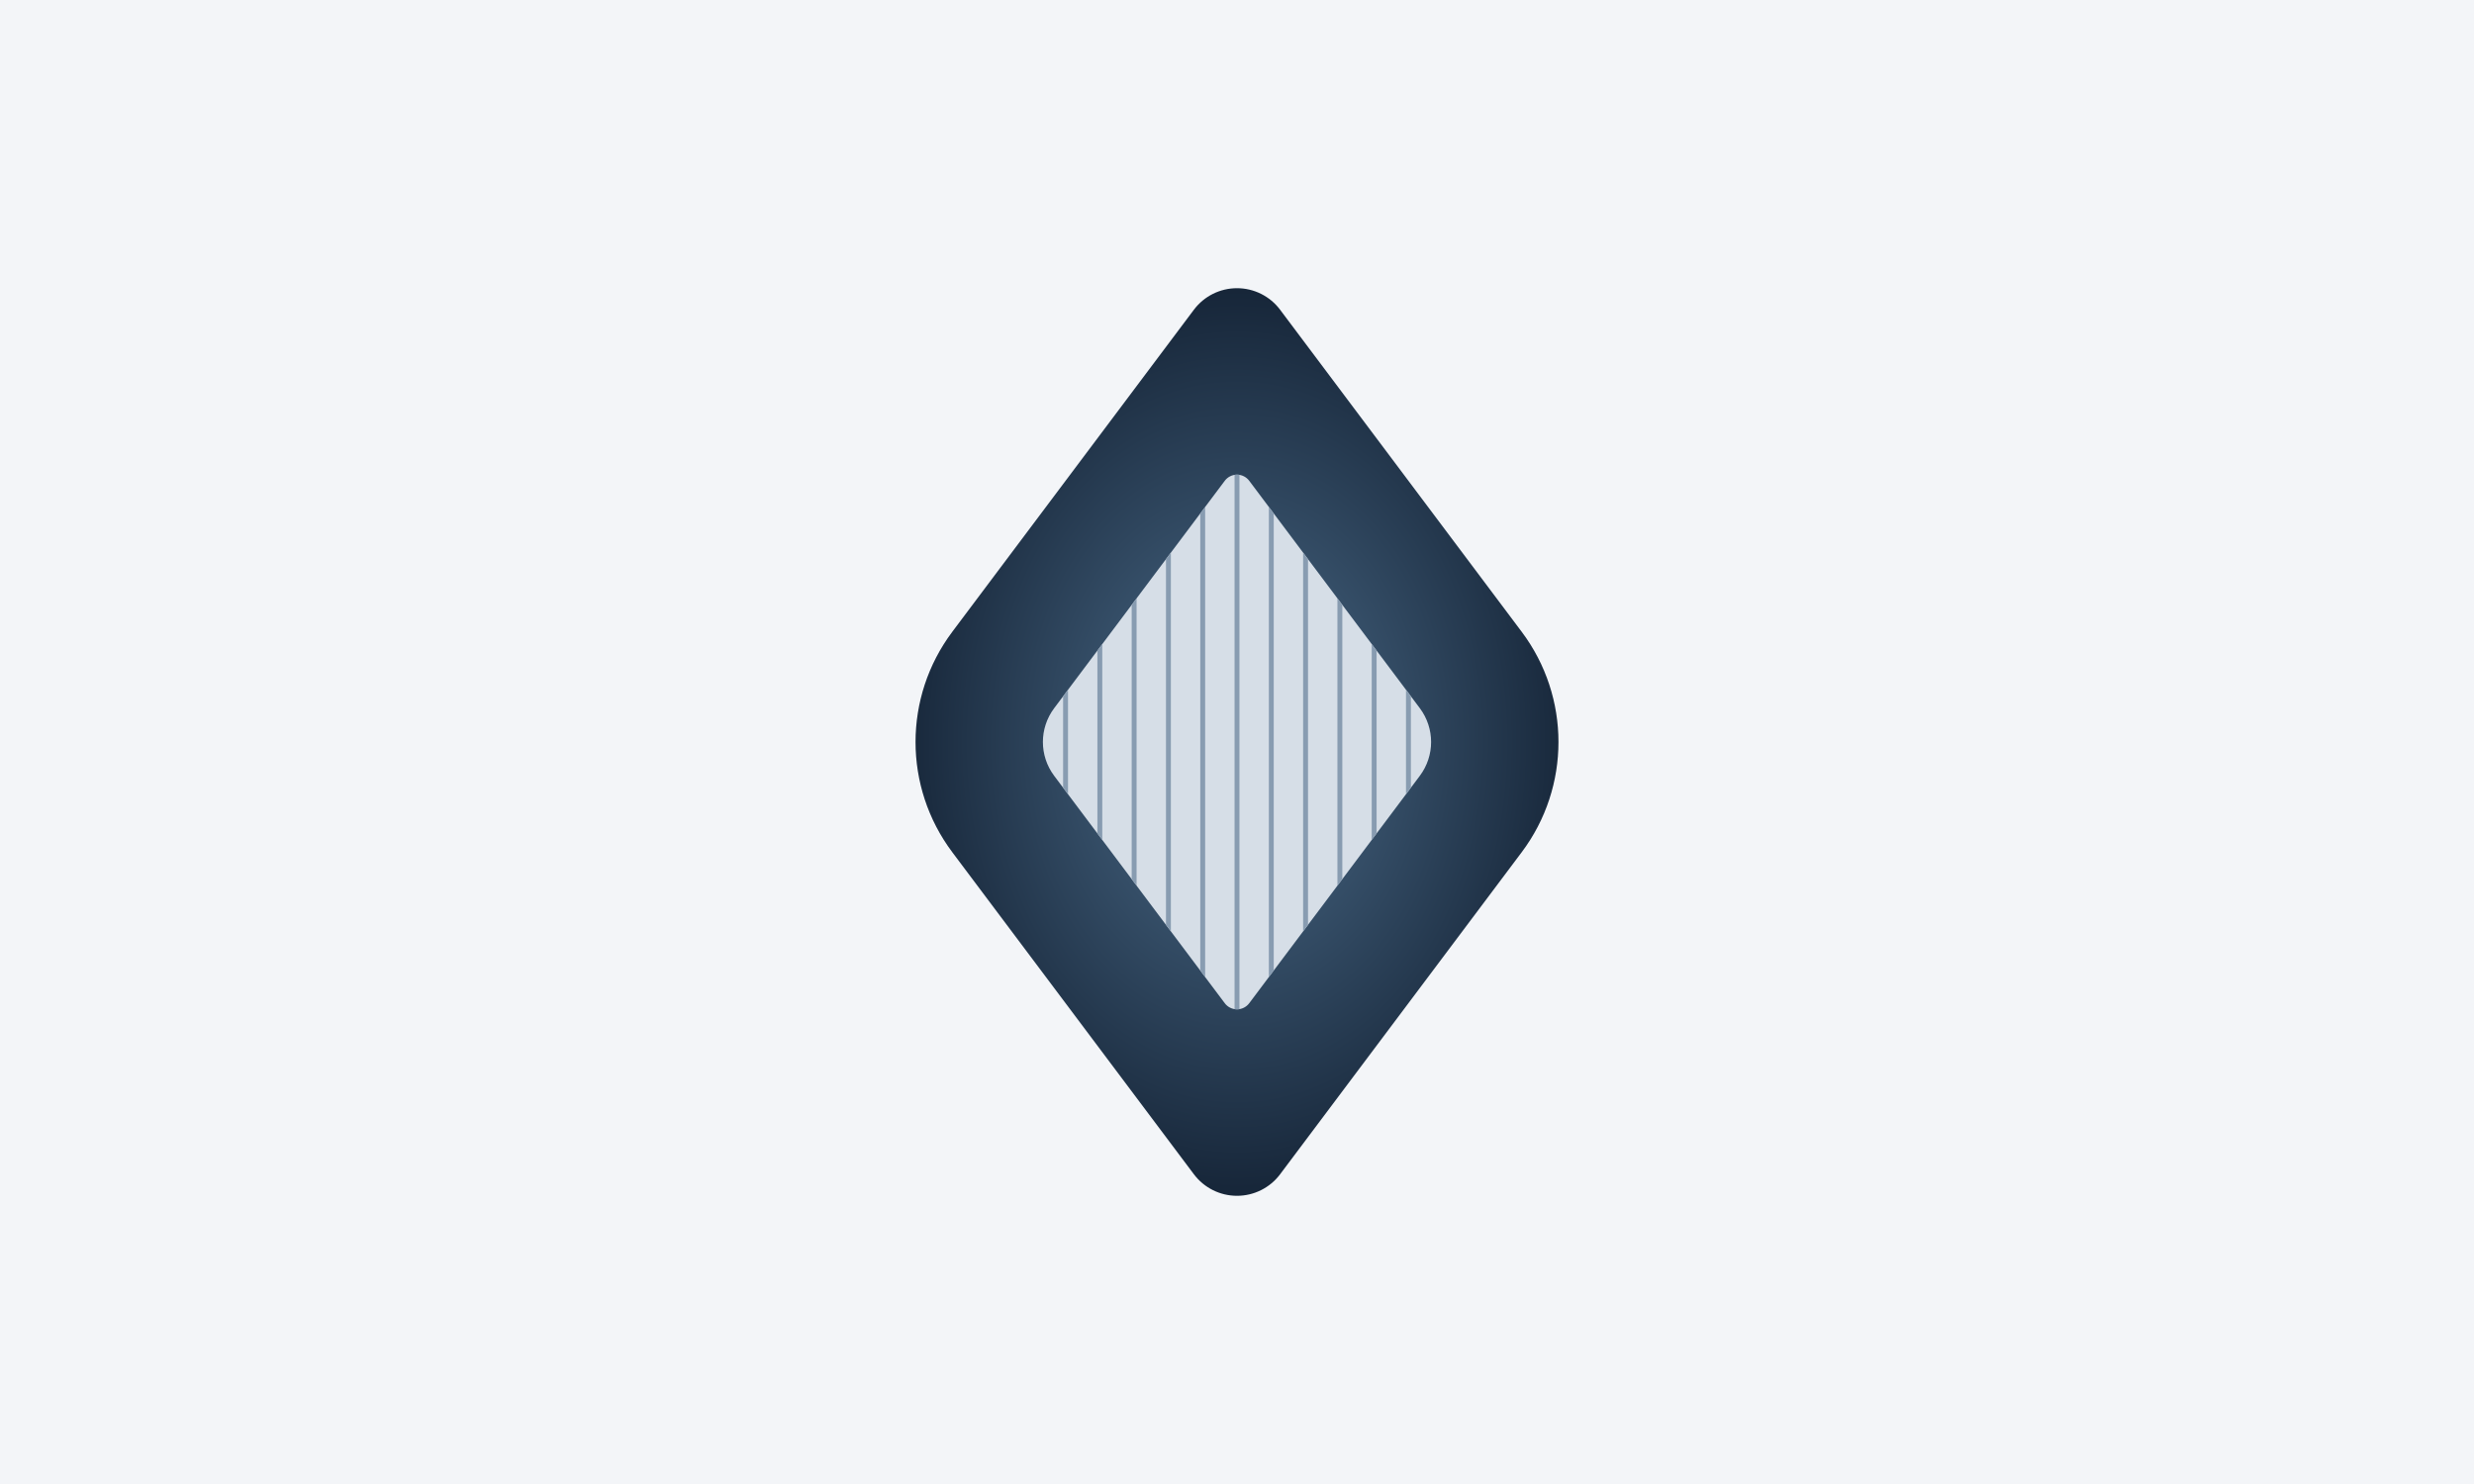
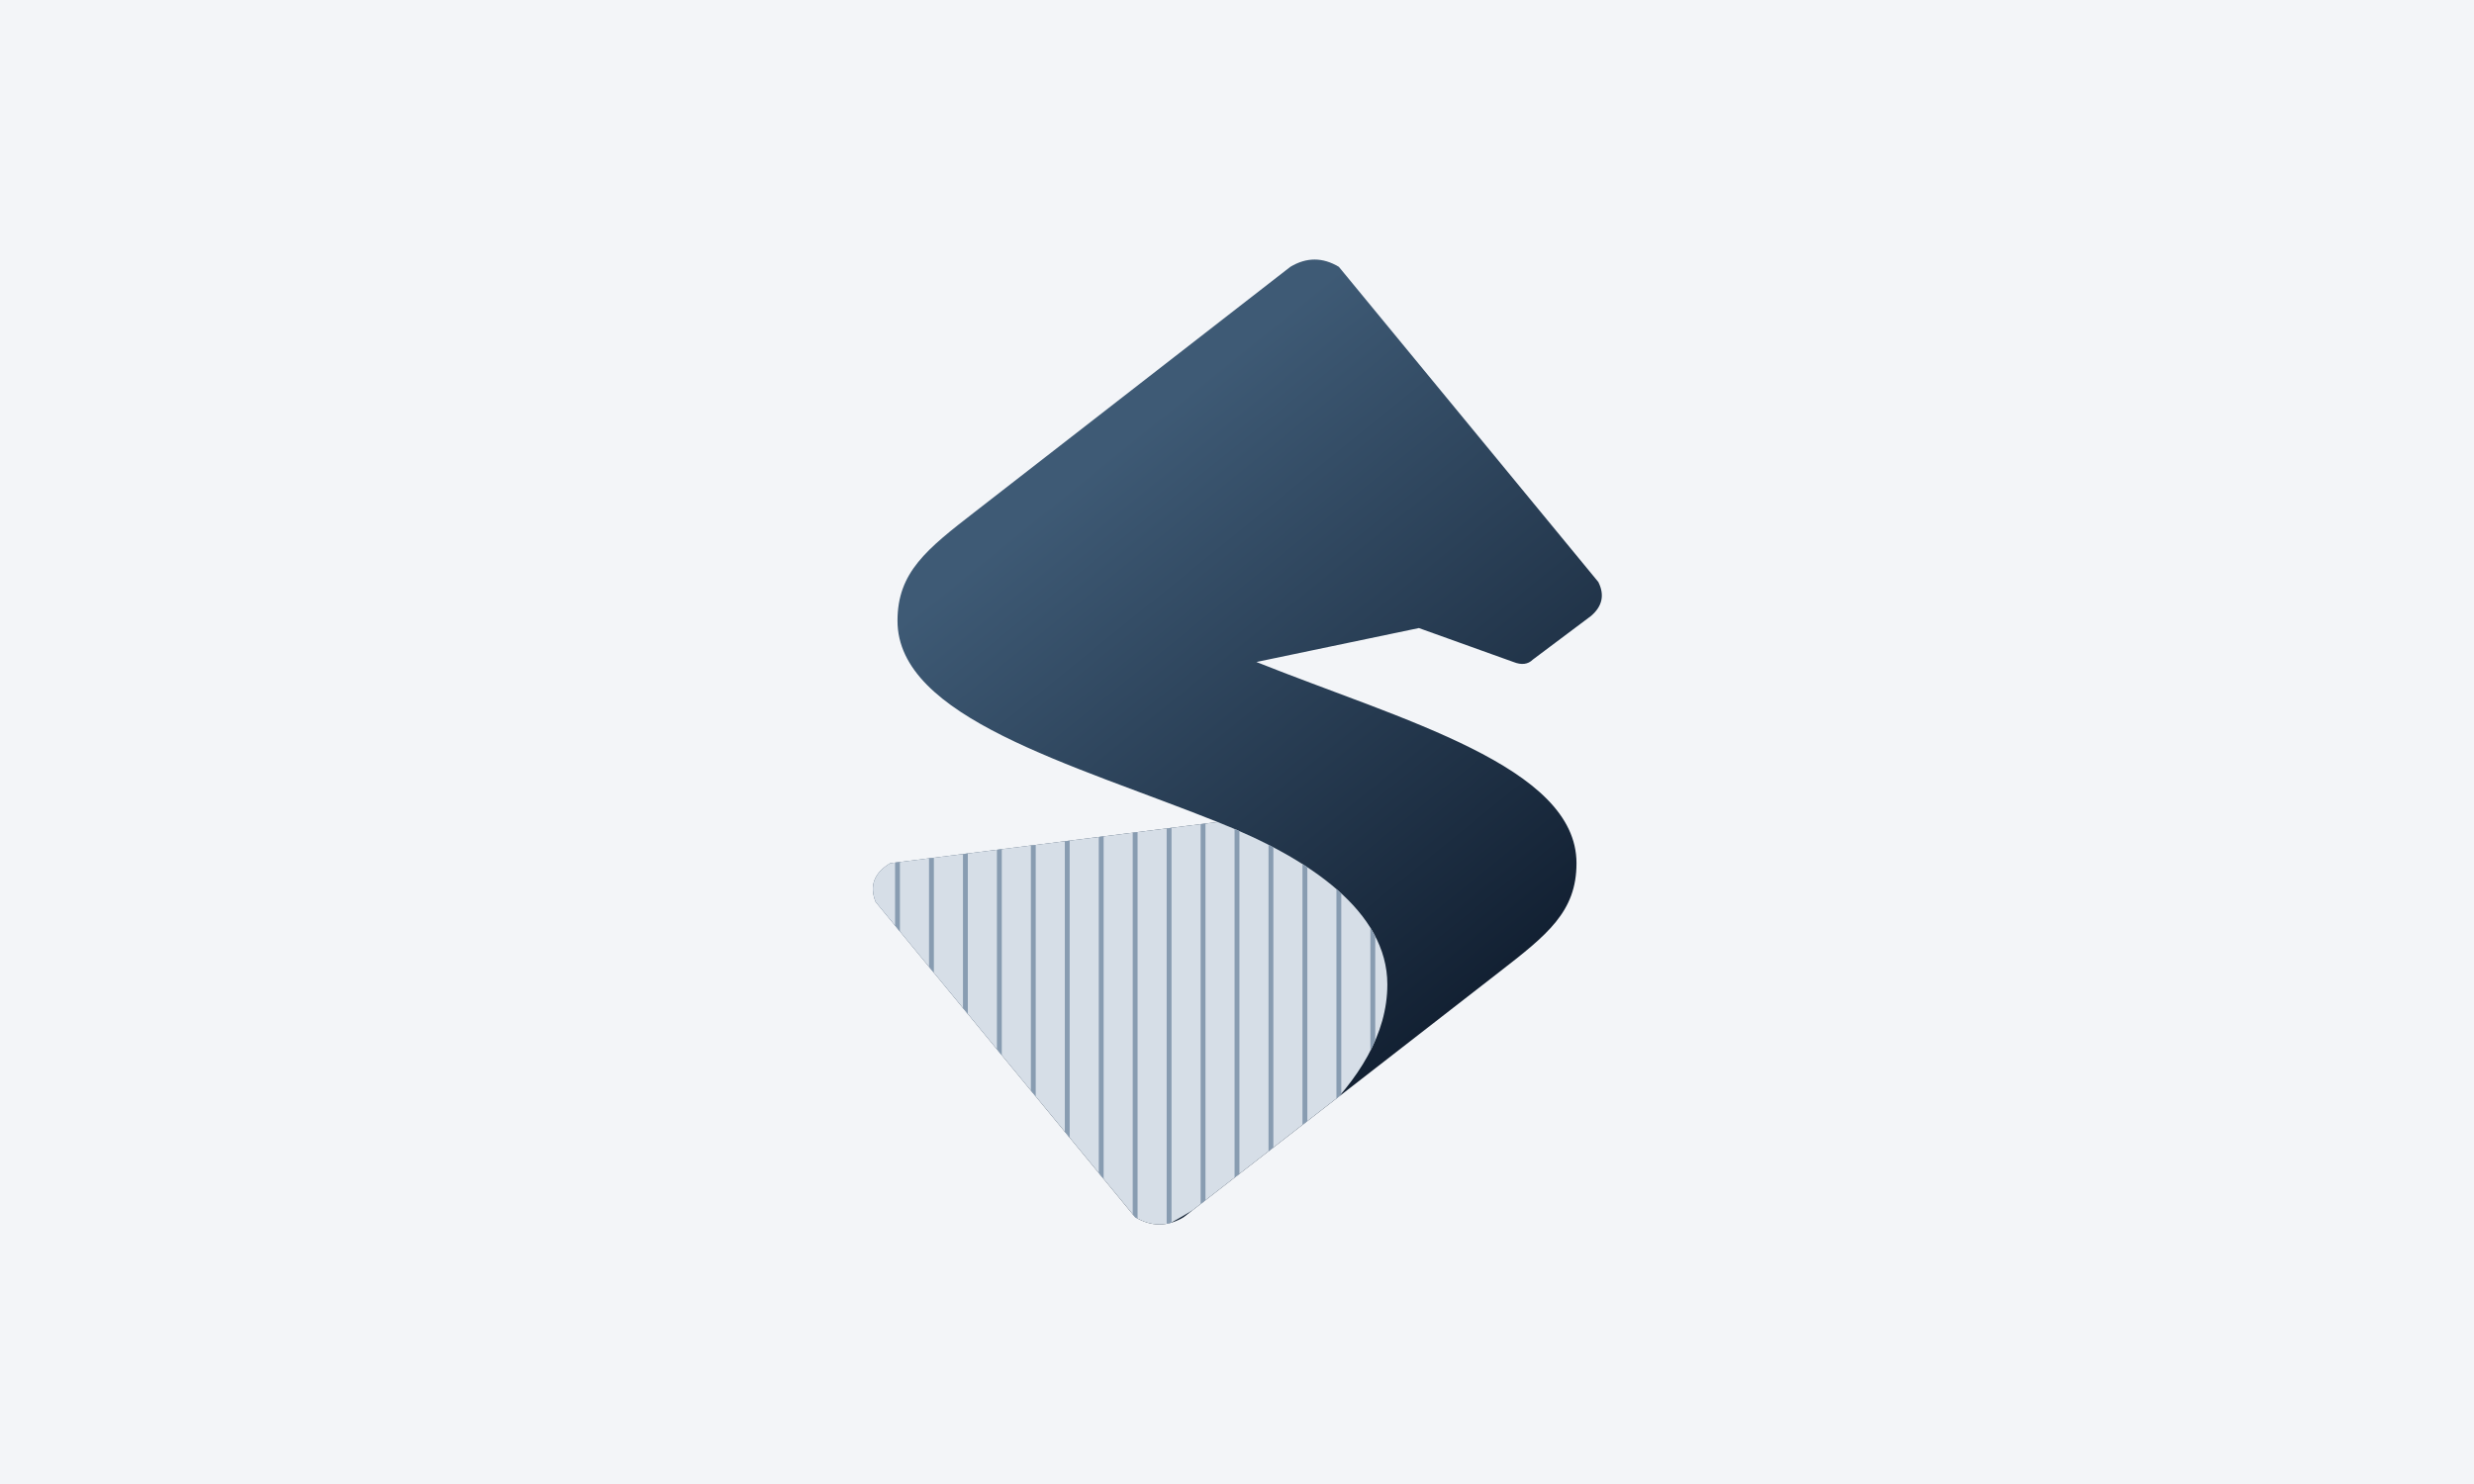
<svg xmlns="http://www.w3.org/2000/svg" width="400" height="240" viewBox="0 0 400 240">
  <defs>
-     <radialGradient id="g" gradientUnits="userSpaceOnUse" cx="0" cy="0" r="400" gradientTransform="scale(0.75 1)">
-       <stop offset="0.25" stop-color="#3E5A75" />
+     <linearGradient id="g" gradientUnits="userSpaceOnUse" x1="-158" y1="-195" x2="183" y2="226">
+       <stop offset="0" stop-color="#3E5A75" />
      <stop offset="1" stop-color="#122032" />
-     </radialGradient>
-     <clipPath id="c">
-       <path d="M9.973,-213.369 L149.300,-27.600 A46,46 0 0 1 149.300,27.600 L9.973,213.369 A12.467,12.467 0 0 1 -9.973,213.369 L-149.300,27.600 A46,46 0 0 1 -149.300,-27.600 L-9.973,-213.369 A12.467,12.467 0 0 1 9.973,-213.369 Z" />
+     </linearGradient>
+     <clipPath id="s">
+       <path d="M16,-66 L150,-94 L228,-66 Q238,-62 244,-68 L292,-104 Q306,-116 298,-132 L84,-392 Q64,-404 44,-392 L-216,-190 C-256,-159 -280,-140 -280,-100 C-280,-20 -136,18 -16,66 L-286,100 Q-306,112 -298,132 L-84,392 Q-64,404 -44,392 L216,190 C256,159 280,140 280,100 C280,20 136,-18 16,-66 Z" />
+     </clipPath>
+     <clipPath id="p">
+       <path d="M-16,66 C60,96 124,140 124,200 C124,282 30,350 -64,402 L-420,402 L-420,66 Z" />
    </clipPath>
    <g id="r" fill="#889CB1">
-       <rect x="-282.0" y="-400" width="4" height="800" />
-       <rect x="-254.0" y="-400" width="4" height="800" />
-       <rect x="-226.0" y="-400" width="4" height="800" />
-       <rect x="-198.0" y="-400" width="4" height="800" />
-       <rect x="-170.0" y="-400" width="4" height="800" />
-       <rect x="-142.0" y="-400" width="4" height="800" />
-       <rect x="-114.0" y="-400" width="4" height="800" />
-       <rect x="-86.0" y="-400" width="4" height="800" />
-       <rect x="-58.0" y="-400" width="4" height="800" />
-       <rect x="-30.0" y="-400" width="4" height="800" />
-       <rect x="-2.0" y="-400" width="4" height="800" />
-       <rect x="26.0" y="-400" width="4" height="800" />
-       <rect x="54.0" y="-400" width="4" height="800" />
-       <rect x="82.0" y="-400" width="4" height="800" />
-       <rect x="110.0" y="-400" width="4" height="800" />
-       <rect x="138.0" y="-400" width="4" height="800" />
-       <rect x="166.0" y="-400" width="4" height="800" />
-       <rect x="194.0" y="-400" width="4" height="800" />
-       <rect x="222.0" y="-400" width="4" height="800" />
-       <rect x="250.0" y="-400" width="4" height="800" />
-       <rect x="278.0" y="-400" width="4" height="800" />
+       <rect x="-310" y="-420" width="4" height="840" />
+       <rect x="-282" y="-420" width="4" height="840" />
+       <rect x="-254" y="-420" width="4" height="840" />
+       <rect x="-226" y="-420" width="4" height="840" />
+       <rect x="-198" y="-420" width="4" height="840" />
+       <rect x="-170" y="-420" width="4" height="840" />
+       <rect x="-142" y="-420" width="4" height="840" />
+       <rect x="-114" y="-420" width="4" height="840" />
+       <rect x="-86" y="-420" width="4" height="840" />
+       <rect x="-58" y="-420" width="4" height="840" />
+       <rect x="-30" y="-420" width="4" height="840" />
+       <rect x="-2" y="-420" width="4" height="840" />
+       <rect x="26" y="-420" width="4" height="840" />
+       <rect x="54" y="-420" width="4" height="840" />
+       <rect x="82" y="-420" width="4" height="840" />
+       <rect x="110" y="-420" width="4" height="840" />
+       <rect x="138" y="-420" width="4" height="840" />
+       <rect x="166" y="-420" width="4" height="840" />
+       <rect x="194" y="-420" width="4" height="840" />
+       <rect x="222" y="-420" width="4" height="840" />
+       <rect x="250" y="-420" width="4" height="840" />
+       <rect x="278" y="-420" width="4" height="840" />
+       <rect x="306" y="-420" width="4" height="840" />
    </g>
  </defs>
  <rect width="400" height="240" fill="#F3F5F8" />
-   <g transform="translate(200.0 120.0) scale(0.198)">
-     <path d="M35.200,-353.067 L232.500,-90.000 A150,150 0 0 1 232.500,90.000 L35.200,353.067 A44,44 0 0 1 -35.200,353.067 L-232.500,90.000 A150,150 0 0 1 -232.500,-90.000 L-35.200,-353.067 A44,44 0 0 1 35.200,-353.067 Z" fill="url(#g)" />
-     <path d="M9.973,-213.369 L149.300,-27.600 A46,46 0 0 1 149.300,27.600 L9.973,213.369 A12.467,12.467 0 0 1 -9.973,213.369 L-149.300,27.600 A46,46 0 0 1 -149.300,-27.600 L-9.973,-213.369 A12.467,12.467 0 0 1 9.973,-213.369 Z" fill="#D6DEE7" />
-     <use href="#r" clip-path="url(#c)" />
+   <g transform="translate(200.0 120.0) scale(0.19604)">
+     <path d="M16,-66 L150,-94 L228,-66 Q238,-62 244,-68 L292,-104 Q306,-116 298,-132 L84,-392 Q64,-404 44,-392 L-216,-190 C-256,-159 -280,-140 -280,-100 C-280,-20 -136,18 -16,66 L-286,100 Q-306,112 -298,132 L-84,392 Q-64,404 -44,392 L216,190 C256,159 280,140 280,100 C280,20 136,-18 16,-66 Z" fill="url(#g)" />
+     <g clip-path="url(#s)">
+       <path d="M-16,66 C60,96 124,140 124,200 C124,282 30,350 -64,402 L-420,402 L-420,66 Z" fill="#D6DEE7" />
+       <use href="#r" clip-path="url(#p)" />
+     </g>
  </g>
</svg>
